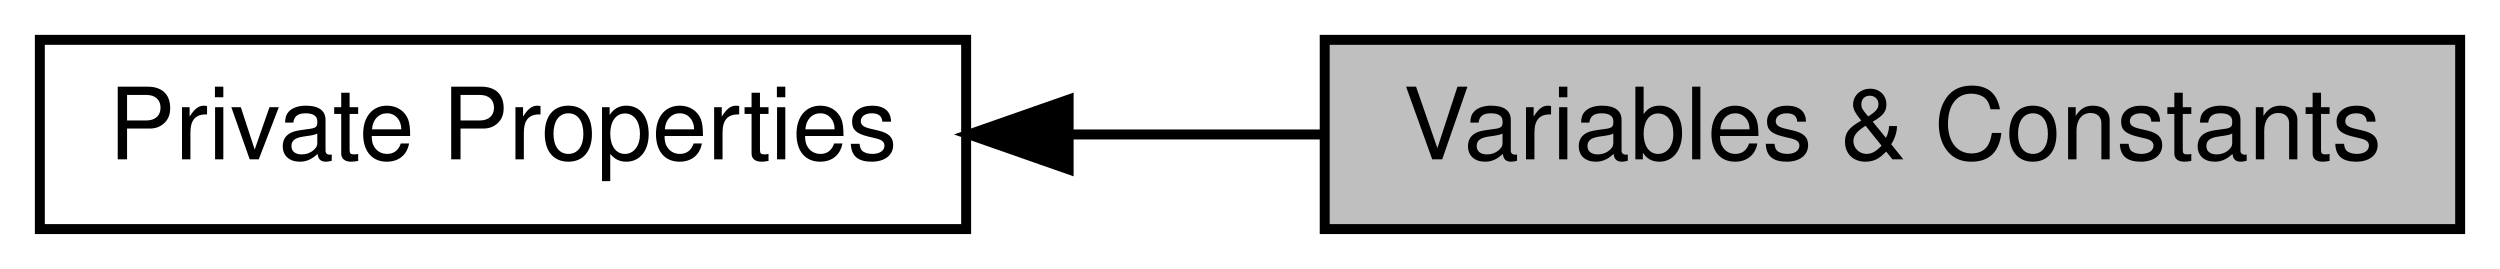
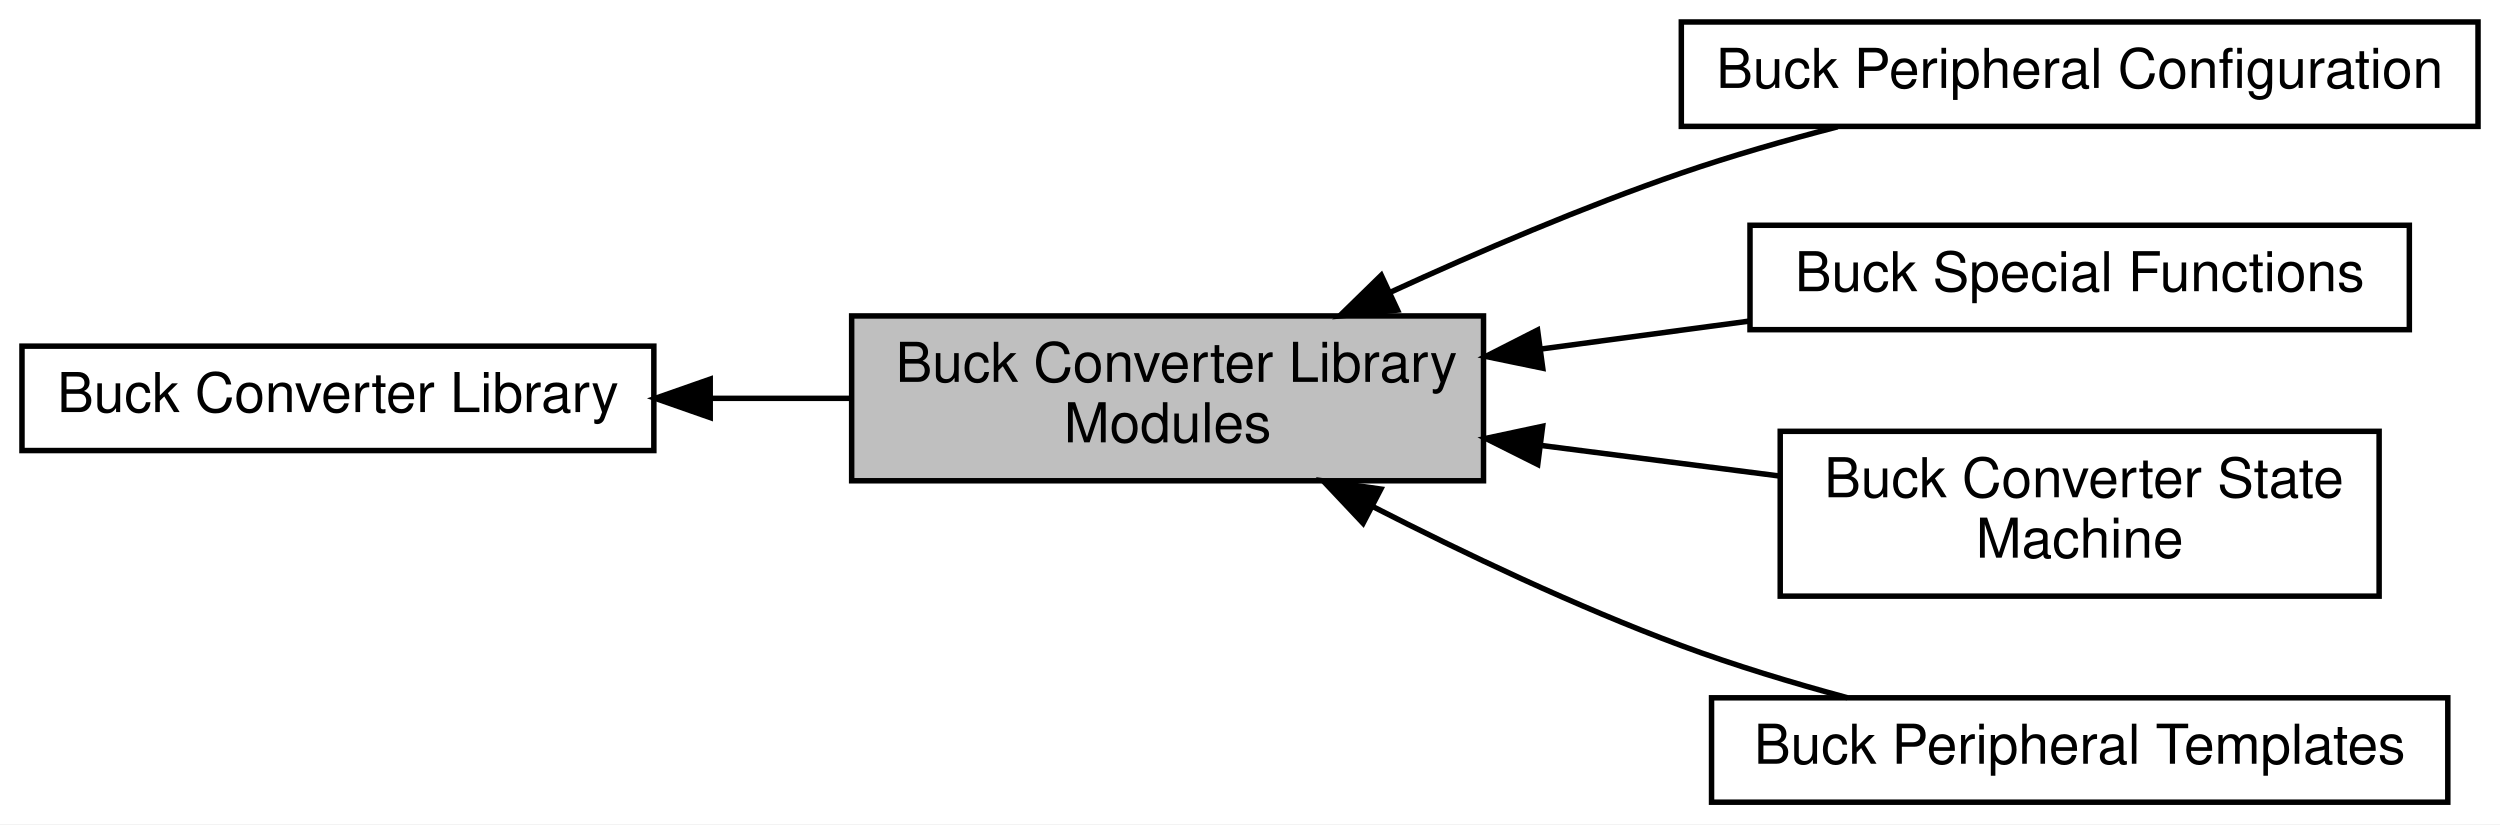
- <svg xmlns="http://www.w3.org/2000/svg" xmlns:xlink="http://www.w3.org/1999/xlink" width="251pt" height="27pt" viewBox="0.00 0.00 251.00 27.00">
-   <g id="graph0" class="graph" transform="scale(1 1) rotate(0) translate(4 23)">
-     <polygon fill="white" stroke="transparent" points="-4,4 -4,-23 247,-23 247,4 -4,4" />
+ <svg xmlns="http://www.w3.org/2000/svg" xmlns:xlink="http://www.w3.org/1999/xlink" width="455pt" height="150pt" viewBox="0.00 0.00 455.00 150.00">
+   <g id="graph0" class="graph" transform="scale(1 1) rotate(0) translate(4 146)">
+     <polygon fill="white" stroke="transparent" points="-4,4 -4,-146 451,-146 451,4 -4,4" />
    <g id="node1" class="node">
      <g id="a_node1">
-         <a xlink:href="a00473.html" target="_top" xlink:title="Private properties of the second library layer.">
-           <polygon fill="white" stroke="black" points="93,-19 0,-19 0,0 93,0 93,-19" />
-           <text text-anchor="middle" x="46.5" y="-7" font-family="Helvetica,sans-Serif" font-size="10.00">Private Properties</text>
+         <a xlink:href="a00487.html" target="_top" xlink:title=" ">
+           <polygon fill="white" stroke="black" points="447,-142 302,-142 302,-123 447,-123 447,-142" />
+           <text text-anchor="middle" x="374.5" y="-130" font-family="Helvetica,sans-Serif" font-size="10.00">Buck Peripheral Configuration</text>
        </a>
      </g>
    </g>
    <g id="node2" class="node">
      <g id="a_node2">
+         <a xlink:href="a00481.html" target="_top" xlink:title=" ">
+           <polygon fill="white" stroke="black" points="434.5,-105 314.5,-105 314.5,-86 434.5,-86 434.5,-105" />
+           <text text-anchor="middle" x="374.5" y="-93" font-family="Helvetica,sans-Serif" font-size="10.00">Buck Special Functions</text>
+         </a>
+       </g>
+     </g>
+     <g id="node3" class="node">
+       <g id="a_node3">
+         <a xlink:href="a00463.html" target="_top" xlink:title=" ">
+           <polygon fill="white" stroke="black" points="115,-83 0,-83 0,-64 115,-64 115,-83" />
+           <text text-anchor="middle" x="57.5" y="-71" font-family="Helvetica,sans-Serif" font-size="10.00">Buck Converter Library</text>
+         </a>
+       </g>
+     </g>
+     <g id="node4" class="node">
+       <g id="a_node4">
        <a xlink:title=" ">
-           <polygon fill="#bfbfbf" stroke="black" points="243,-19 129,-19 129,0 243,0 243,-19" />
-           <text text-anchor="middle" x="186" y="-7" font-family="Helvetica,sans-Serif" font-size="10.00">Variables &amp; Constants</text>
+           <polygon fill="#bfbfbf" stroke="black" points="266,-88.5 151,-88.5 151,-58.5 266,-58.5 266,-88.5" />
+           <text text-anchor="start" x="159" y="-76.5" font-family="Helvetica,sans-Serif" font-size="10.00">Buck Converter Library</text>
+           <text text-anchor="middle" x="208.5" y="-65.5" font-family="Helvetica,sans-Serif" font-size="10.00"> Modules</text>
        </a>
      </g>
    </g>
    <g id="edge1" class="edge">
-       <path fill="none" stroke="black" d="M103.38,-9.5C111.79,-9.5 120.47,-9.5 128.89,-9.5" />
-       <polygon fill="black" stroke="black" points="103.29,-6 93.29,-9.5 103.29,-13 103.29,-6" />
+       <path fill="none" stroke="black" d="M125.51,-73.5C133.99,-73.5 142.6,-73.5 150.9,-73.5" />
+       <polygon fill="black" stroke="black" points="125.26,-70 115.26,-73.5 125.26,-77 125.26,-70" />
+     </g>
+     <g id="edge4" class="edge">
+       <path fill="none" stroke="black" d="M248.97,-92.78C265.16,-100.21 284.23,-108.38 302,-114.5 311.08,-117.63 320.97,-120.47 330.43,-122.92" />
+       <polygon fill="black" stroke="black" points="250.35,-89.56 239.81,-88.5 247.39,-95.9 250.35,-89.56" />
+     </g>
+     <g id="edge3" class="edge">
+       <path fill="none" stroke="black" d="M276.39,-82.47C289.01,-84.17 302.12,-85.92 314.47,-87.58" />
+       <polygon fill="black" stroke="black" points="276.78,-78.99 266.4,-81.13 275.84,-85.93 276.78,-78.99" />
+     </g>
+     <g id="node5" class="node">
+       <g id="a_node5">
+         <a xlink:href="a00475.html" target="_top" xlink:title="Description of the Buck Converter Library State Machine library module.">
+           <polygon fill="white" stroke="black" points="429,-67.5 320,-67.5 320,-37.5 429,-37.5 429,-67.5" />
+           <text text-anchor="start" x="328" y="-55.5" font-family="Helvetica,sans-Serif" font-size="10.00">Buck Converter State</text>
+           <text text-anchor="middle" x="374.5" y="-44.5" font-family="Helvetica,sans-Serif" font-size="10.00"> Machine</text>
+         </a>
+       </g>
+     </g>
+     <g id="edge2" class="edge">
+       <path fill="none" stroke="black" d="M276.7,-64.9C291.03,-63.06 305.99,-61.15 319.74,-59.38" />
+       <polygon fill="black" stroke="black" points="275.87,-61.47 266.4,-66.21 276.76,-68.42 275.87,-61.47" />
+     </g>
+     <g id="node6" class="node">
+       <g id="a_node6">
+         <a xlink:href="a00493.html" target="_top" xlink:title=" ">
+           <polygon fill="white" stroke="black" points="441.5,-19 307.5,-19 307.5,0 441.5,0 441.5,-19" />
+           <text text-anchor="middle" x="374.5" y="-7" font-family="Helvetica,sans-Serif" font-size="10.00">Buck Peripheral Templates</text>
+         </a>
+       </g>
+     </g>
+     <g id="edge5" class="edge">
+       <path fill="none" stroke="black" d="M245.74,-53.86C262.52,-45.28 282.94,-35.59 302,-28.5 311.63,-24.92 322.22,-21.72 332.24,-19.01" />
+       <polygon fill="black" stroke="black" points="244.08,-50.77 236.82,-58.48 247.31,-56.99 244.08,-50.77" />
    </g>
  </g>
</svg>
